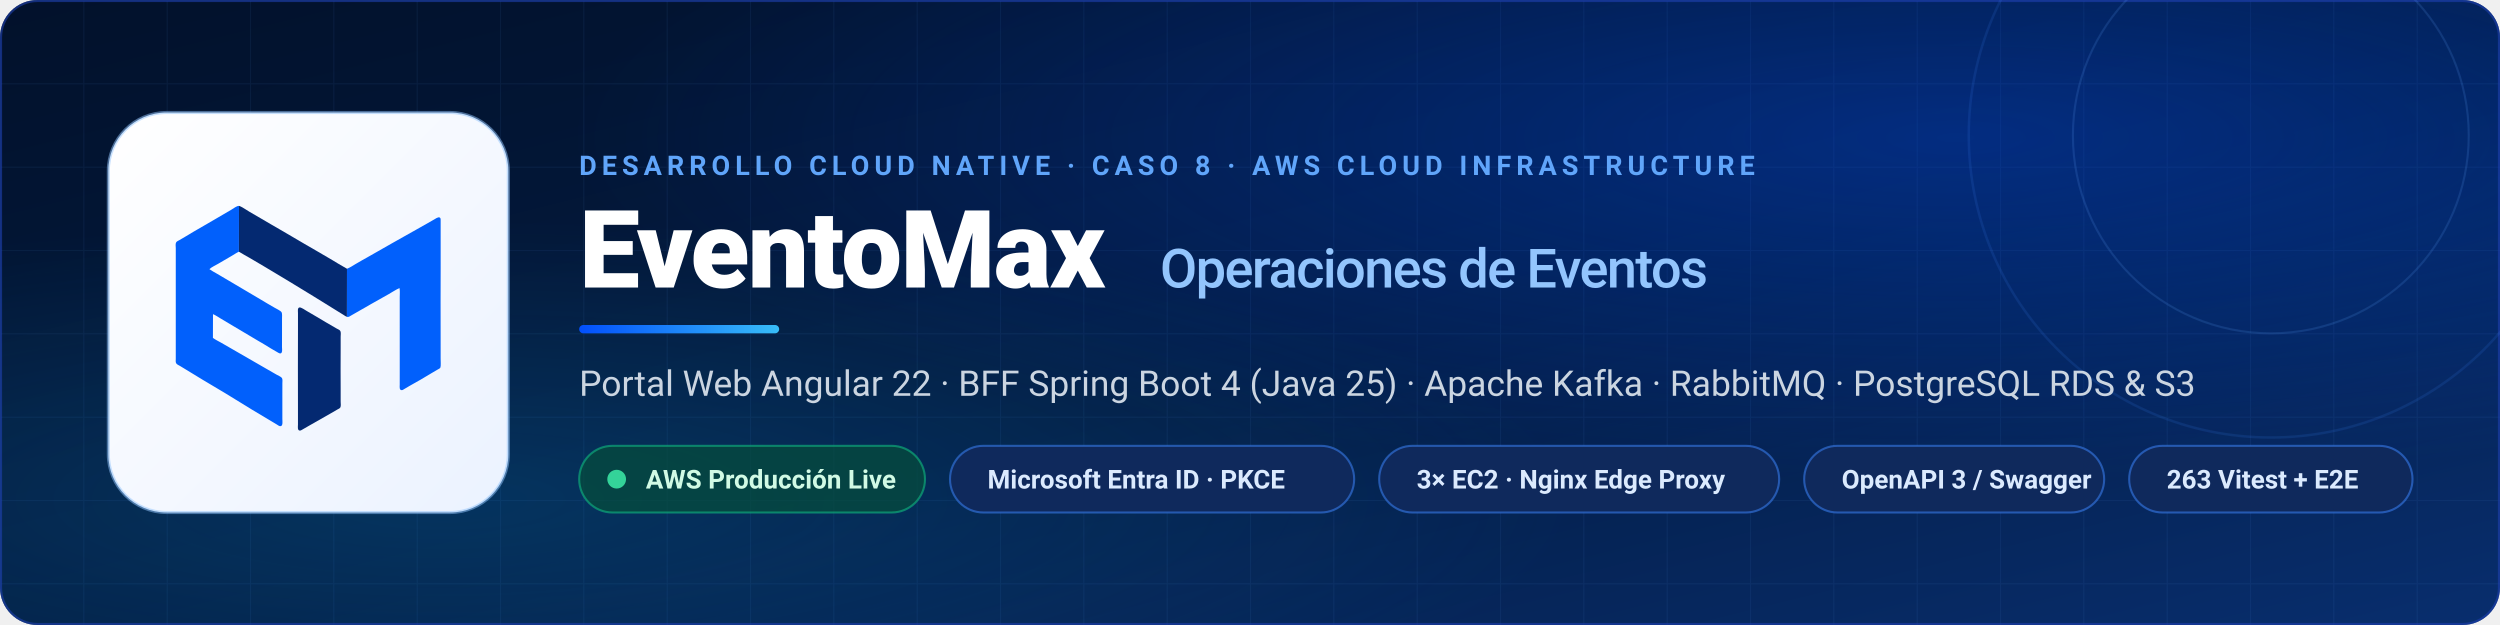
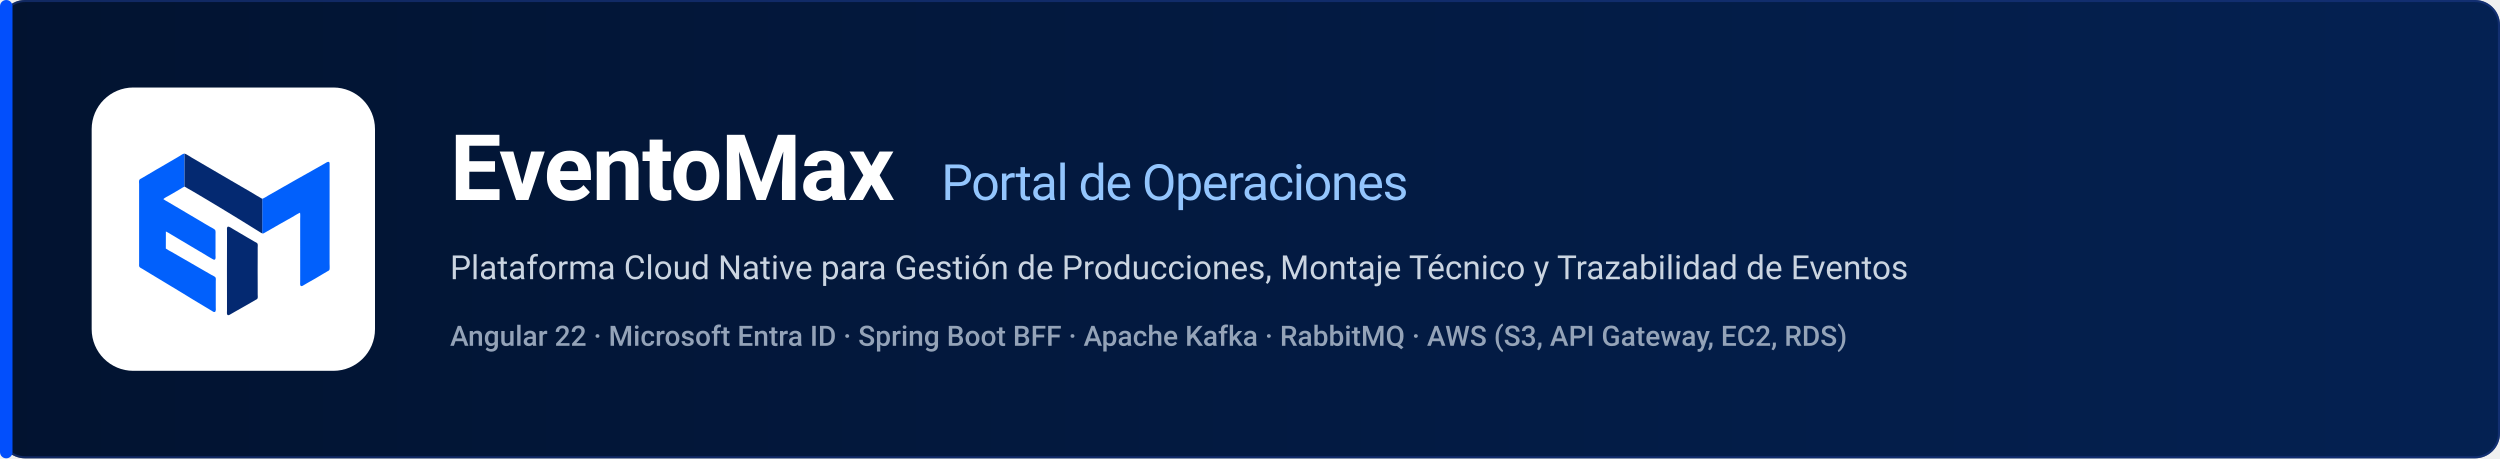
- <svg xmlns="http://www.w3.org/2000/svg" viewBox="0 0 1200 300" width="1200" height="300" role="img" aria-label="EventoMax - Plataforma Cloud Native de Produccion de Eventos">
+ <svg xmlns="http://www.w3.org/2000/svg" viewBox="0 0 1200 220" width="1200" height="220" role="img" aria-label="EventoMax - Portal Operativo de Producciones">
  <defs>
-     <linearGradient id="bgGrad" x1="0%" y1="0%" x2="100%" y2="100%">
-       <stop offset="0%" stop-color="#02112b" />
-       <stop offset="55%" stop-color="#031c43" />
-       <stop offset="100%" stop-color="#082e6e" />
+     <linearGradient id="bgGrad" x1="0%" y1="0%" x2="100%" y2="0%">
+       <stop offset="0%" stop-color="#021330" />
+       <stop offset="100%" stop-color="#042152" />
    </linearGradient>
-     <radialGradient id="glowBlue" cx="78%" cy="22%" r="55%">
-       <stop offset="0%" stop-color="#024ffc" stop-opacity="0.34" />
-       <stop offset="100%" stop-color="#024ffc" stop-opacity="0" />
-     </radialGradient>
-     <radialGradient id="glowCyan" cx="18%" cy="80%" r="45%">
-       <stop offset="0%" stop-color="#0ea5e9" stop-opacity="0.18" />
-       <stop offset="100%" stop-color="#0ea5e9" stop-opacity="0" />
-     </radialGradient>
-     <linearGradient id="cardGrad" x1="0%" y1="0%" x2="100%" y2="100%">
-       <stop offset="0%" stop-color="#ffffff" />
-       <stop offset="100%" stop-color="#ebf2ff" />
-     </linearGradient>
-     <linearGradient id="accentBar" x1="0%" y1="0%" x2="100%" y2="0%">
-       <stop offset="0%" stop-color="#024ffc" />
-       <stop offset="100%" stop-color="#38bdf8" />
-     </linearGradient>
-     <pattern id="gridPattern" width="40" height="40" patternUnits="userSpaceOnUse">
-       <path d="M 40 0 L 0 0 0 40" fill="none" stroke="#60a5fa" stroke-opacity="0.07" stroke-width="1" />
-     </pattern>
  </defs>
-   <rect width="1200" height="300" rx="18" fill="url(#bgGrad)" />
-   <rect width="1200" height="300" rx="18" fill="url(#gridPattern)" />
-   <rect width="1200" height="300" rx="18" fill="url(#glowBlue)" />
-   <rect width="1200" height="300" rx="18" fill="url(#glowCyan)" />
-   <rect x="0.5" y="0.5" width="1199" height="299" rx="17.5" fill="none" stroke="#1e40af" stroke-opacity="0.6" />
-   <circle cx="1090" cy="65" r="145" fill="none" stroke="#3b82f6" stroke-opacity="0.14" stroke-width="1.2" />
-   <circle cx="1090" cy="65" r="95" fill="none" stroke="#60a5fa" stroke-opacity="0.16" stroke-width="1" />
-   <rect x="52" y="54" width="192" height="192" rx="28" fill="url(#cardGrad)" stroke="#93c5fd" stroke-opacity="0.5" stroke-width="1.5" />
-   <g transform="translate(68, 70) scale(0.146)">
+   <rect width="1200" height="220" rx="12" fill="url(#bgGrad)" />
+   <rect x="0.5" y="0.5" width="1199" height="219" rx="11.5" fill="none" stroke="#1e3a8a" stroke-opacity="0.55" />
+   <rect x="0" y="0" width="6" height="220" rx="3" fill="#024ffc" />
+   <rect x="44" y="42" width="136" height="136" rx="20" fill="#ffffff" />
+   <g transform="translate(55, 53) scale(0.105)">
    <path d="M320 197.42C319.91 247.65 319.83 297.88 319.74 348.11C311.73 351.65 304.36 356.91 296.8 361.33C281.65 370.17 266.33 378.75 251.34 387.87C243.12 392.86 229.07 398.88 222.76 405.5C230.45 410.98 239.05 415.58 247.27 420.24C257.2 425.86 266.97 431.88 276.82 437.65C314.22 459.55 351.28 481.99 388.74 503.75C404.94 513.16 420.81 523.31 437.22 532.32C442.18 535.04 457.13 542.47 459.8 546.71C462.56 551.1 461.42 563.1 461.44 568.5C461.51 586.5 461.41 604.5 461.44 622.5C461.46 635.5 461.34 648.5 461.33 661.5C461.32 666.61 462.76 674.39 460.51 679.07C457.07 686.24 449.7 680.54 445.41 678.06C432.2 670.44 418.77 662.79 405.94 654.55C398.99 650.08 391.65 646.23 384.56 641.98C357.65 625.83 330.48 610.14 303.63 593.91C288.85 584.97 274.02 576.12 259.13 567.39C251.1 562.68 243.14 556.87 234.5 553.37C234.42 579.42 234.35 605.46 234.27 631.5C242.41 637.38 251.82 642.06 260.63 646.87C271.53 652.83 282.22 659.32 293.01 665.5C327.94 685.52 362.61 706.01 397.66 725.86C412.95 734.52 428.24 743.17 443.35 752.16C447.71 754.74 458.81 759.31 461.17 763.32C463.92 767.99 462.56 775.29 462.59 780.5C462.68 794.5 462.56 808.5 462.53 822.5C462.47 847.83 462.47 873.17 462.54 898.5C462.55 904.27 465.05 920.05 457.24 921.61C452.7 922.51 447.92 918.46 444.33 916.16C435.53 910.55 426.4 905.36 417.42 900.04C380.06 877.92 342.81 855.52 306.02 832.5C259.09 803.13 210.77 775.97 163.8 746.67C151.46 738.98 138.86 731.7 126.54 723.99C122.36 721.37 115.38 718.95 113.13 714.34C111.2 710.38 112.16 704.79 112.13 700.5C112.05 690.17 112.11 679.83 112.14 669.5C112.26 632.5 112.12 595.5 112.13 558.5C112.15 500.17 112.44 441.83 112.14 383.5C112.06 367.83 112.11 352.17 112.14 336.5C112.15 330.86 110.39 322.03 113.56 317.07C115.57 313.94 120.48 311.97 123.64 310.13C131.21 305.73 138.91 301.5 146.35 296.87C176.12 278.34 207.13 261.72 237.23 243.7C256.64 232.07 276.23 220.66 295.85 209.37C302.55 205.52 312.33 197.29 320 197.42ZM674.77 562.13C674.85 509.45 674.94 456.76 675.02 404.08C684.76 400.42 694.26 394 703.18 388.65C717.62 379.98 732.49 371.95 747.13 363.61C799.6 333.73 852.03 303.68 904.81 274.34C923.19 264.12 941.29 253.37 959.7 243.21C964.4 240.61 974.66 232.82 979.86 235.63C983.66 237.68 982.94 242.95 982.95 246.5C982.98 256.5 983.03 266.5 982.96 276.5C982.71 318.17 983.09 359.83 982.99 401.5C982.79 478.16 982.57 554.84 982.91 631.5C983.01 654.17 983.02 676.83 982.94 699.5C982.92 705.58 984.2 723.99 982.2 728.62C980.72 732.04 976.74 733.46 973.69 735.18C966.91 739 960.18 742.97 953.54 747.02C929.66 761.59 905.29 775.86 880.75 789.28C875 792.42 869.47 796.04 863.78 799.31C861.33 800.71 858.39 803.05 855.5 803.24C846.23 803.86 848.36 791.23 848.42 785.5C848.62 765.5 848.37 745.5 848.45 725.5C848.67 669.17 848.34 612.83 848.42 556.5C848.44 536.83 848.51 517.17 848.43 497.5C848.38 487.7 849.58 477.1 847.71 467.5C835.02 473.15 822.95 481.48 810.82 488.34C791.65 499.18 772.49 510.01 753.27 520.74C741.76 527.17 730.57 534.22 718.95 540.45C708.85 545.87 698.95 551.75 689.07 557.56C684.69 560.13 679.88 564.19 674.77 562.13Z" fill="#0160fc" fill-rule="evenodd" />
    <path d="M320 197.42C327.63 199.07 345.59 211.63 353.35 216.15C376.94 229.88 400.4 243.87 424.08 257.43C459.61 277.77 494.8 298.69 530.12 319.4C559.78 336.8 589.79 353.55 619.3 371.19C637.78 382.25 656.21 393.6 675.02 404.08C674.94 456.76 674.85 509.45 674.77 562.13C671.15 561.08 668.08 558.6 664.85 556.63C656.79 551.71 648.84 546.61 640.79 541.67C615.6 526.25 590.67 510.36 565.44 495.01C511.34 462.11 457.41 428.75 402.84 396.64C386.91 387.27 371.04 377.72 355.04 368.47C343.3 361.69 331.25 355.27 319.74 348.11C319.83 297.88 319.91 247.65 320 197.42ZM518.72 531.34C524.1 530.3 537.59 539.95 542.61 542.9C563.82 555.32 585.18 567.61 606.16 580.37C617.6 587.33 629.45 593.65 640.93 600.58C644.81 602.92 651.32 604.85 653.32 609.21C655.63 614.24 654.23 622.07 654.21 627.5C654.19 640.5 654.36 653.5 654.21 666.5C653.71 710.48 654.17 754.51 654.21 798.5C654.22 812.83 654.3 827.17 654.23 841.5C654.2 847 655.73 854.7 653.29 859.76C651.57 863.33 647.25 864.67 644.03 866.54C637.09 870.59 630.14 874.63 623.19 878.66C598.66 892.86 574.05 907 549.27 920.76C542.66 924.43 536.24 928.49 529.61 932.1C526.95 933.55 523.6 936.1 520.5 936.19C511.13 936.44 513.88 922.3 513.87 916.5C513.84 894.5 513.98 872.5 513.84 850.5C513.35 769.17 513.87 687.83 513.9 606.5C513.91 587.5 513.78 568.5 513.9 549.5C513.93 544.41 511.62 532.72 518.72 531.34Z" fill="#042971" fill-rule="evenodd" />
  </g>
-   <text x="278" y="84" font-family="system-ui, -apple-system, 'Segoe UI', Roboto, Helvetica, Arial, sans-serif" font-size="13" font-weight="700" letter-spacing="2.4" fill="#60a5fa">
-     DESARROLLO CLOUD NATIVE · CASO 8 · AWS CLOUD INFRASTRUCTURE
+   <text x="216" y="96" font-family="system-ui, -apple-system, 'Segoe UI', Roboto, Helvetica, Arial, sans-serif" font-size="44" font-weight="700" letter-spacing="-0.6" fill="#ffffff">
+     EventoMax
+     <tspan font-size="24" font-weight="400" fill="#93c5fd" dx="12">Portal de Operaciones</tspan>
  </text>
-   <text x="278" y="138" font-family="system-ui, -apple-system, 'Segoe UI', Roboto, Helvetica, Arial, sans-serif" font-size="52" font-weight="800" letter-spacing="-0.8" fill="#ffffff">
-     EventoMax
-     <tspan font-size="26" font-weight="500" fill="#93c5fd" dx="14">Operaciones de Eventos</tspan>
+   <text x="216" y="134" font-family="system-ui, -apple-system, 'Segoe UI', Roboto, Helvetica, Arial, sans-serif" font-size="16" font-weight="400" fill="#cbd5e1">
+     Plataforma Cloud Native para Gestión de Producciones, Montaje Técnico y Trazabilidad de Eventos
  </text>
-   <rect x="278" y="156" width="96" height="4" rx="2" fill="url(#accentBar)" />
-   <text x="278" y="190" font-family="system-ui, -apple-system, 'Segoe UI', Roboto, Helvetica, Arial, sans-serif" font-size="17" font-weight="400" fill="#cbd5e1">
-     Portal Web Angular 22 · BFF Spring Boot 4 (Java 25) · Apache Kafka · RabbitMQ · PostgreSQL RDS &amp; S3
+   <text x="216" y="166" font-family="system-ui, -apple-system, 'Segoe UI', Roboto, Helvetica, Arial, sans-serif" font-size="13.5" font-weight="500" fill="#94a3b8">
+     Angular 22 · Microsoft Entra ID · Spring Boot BFF · Apache Kafka · RabbitMQ · AWS (S3, API Gateway, EC2, RDS)
  </text>
-   <g font-family="system-ui, -apple-system, 'Segoe UI', Roboto, Helvetica, Arial, sans-serif" font-size="12.5" font-weight="600">
-     <rect x="278" y="214" width="166" height="32" rx="16" fill="#064e3b" fill-opacity="0.7" stroke="#10b981" stroke-opacity="0.6" />
-     <circle cx="296" cy="230" r="4.5" fill="#34d399" />
-     <text x="310" y="234.5" fill="#d1fae5">AWS Producción Live</text>
-     <rect x="456" y="214" width="194" height="32" rx="16" fill="#0f295c" stroke="#3b82f6" stroke-opacity="0.55" />
-     <text x="474" y="234.5" fill="#dbeafe">Microsoft Entra ID · PKCE</text>
-     <rect x="662" y="214" width="192" height="32" rx="16" fill="#0f295c" stroke="#3b82f6" stroke-opacity="0.55" />
-     <text x="680" y="234.5" fill="#dbeafe">3× EC2 · Nginx Edge Proxy</text>
-     <rect x="866" y="214" width="144" height="32" rx="16" fill="#0f295c" stroke="#3b82f6" stroke-opacity="0.55" />
-     <text x="884" y="234.5" fill="#dbeafe">OpenAPI 3 / Swagger</text>
-     <rect x="1022" y="214" width="136" height="32" rx="16" fill="#0f295c" stroke="#3b82f6" stroke-opacity="0.55" />
-     <text x="1040" y="234.5" fill="#dbeafe">263 Vitest + E2E</text>
-   </g>
</svg>
